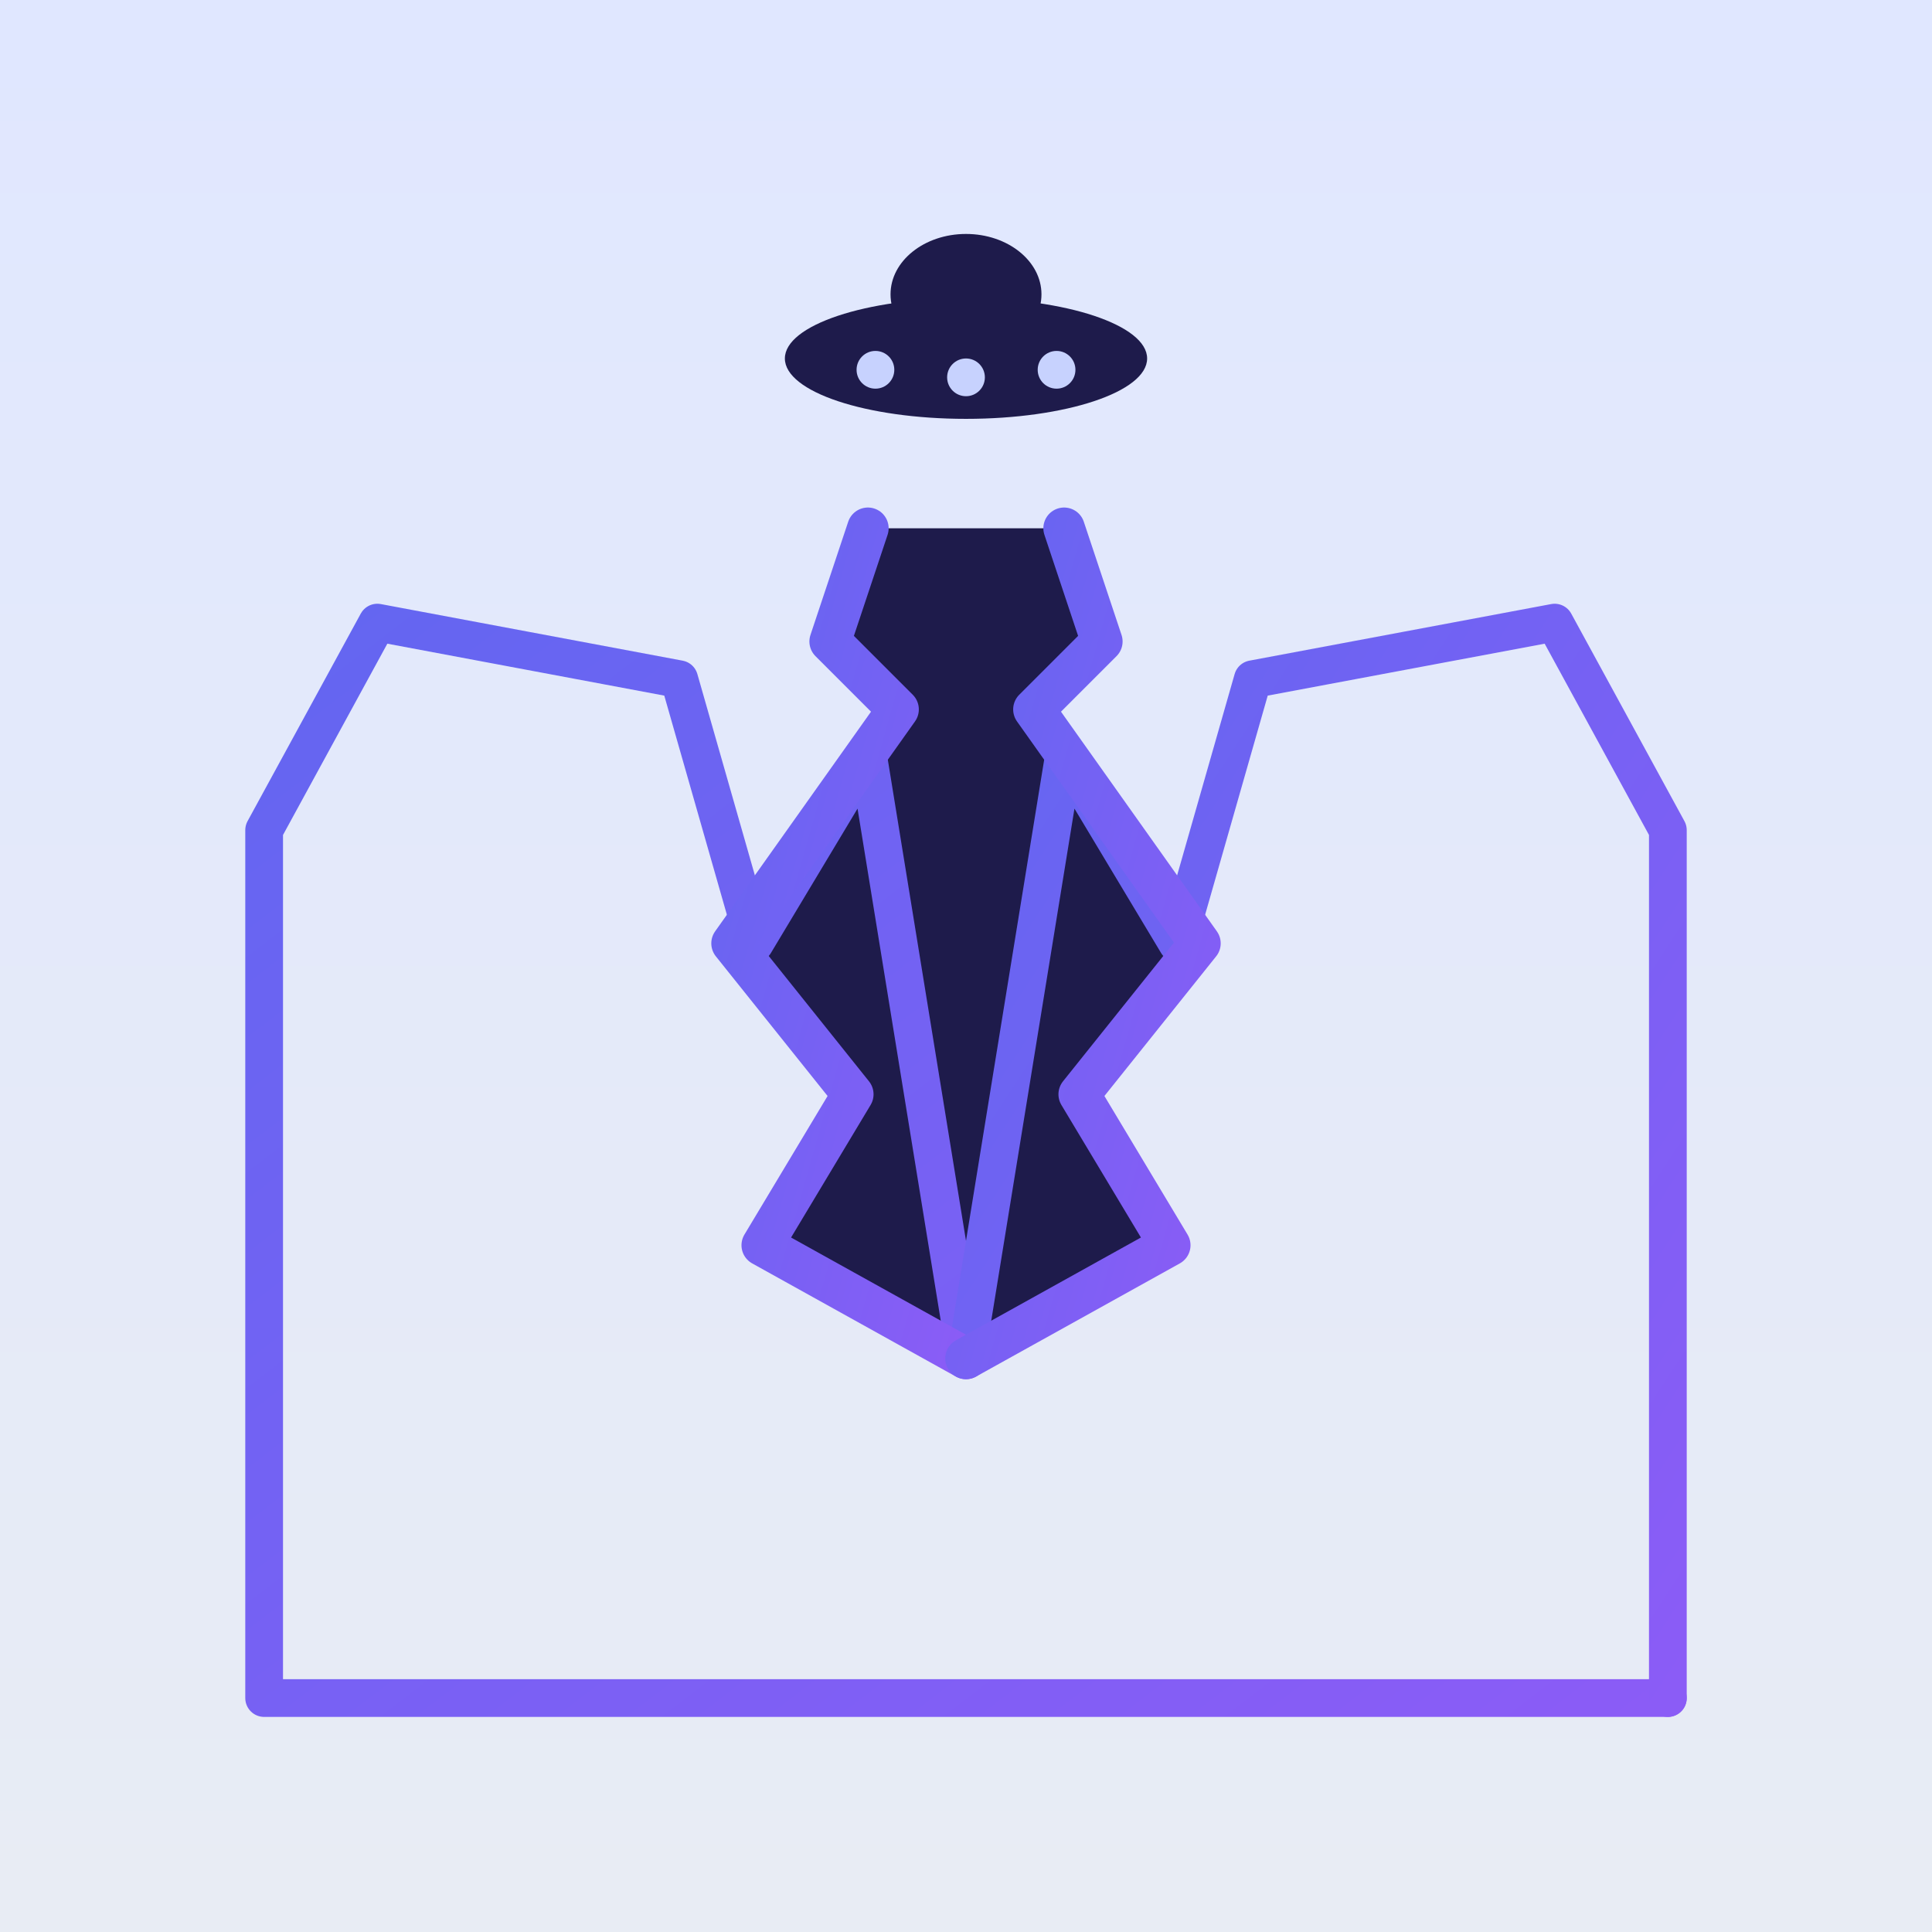
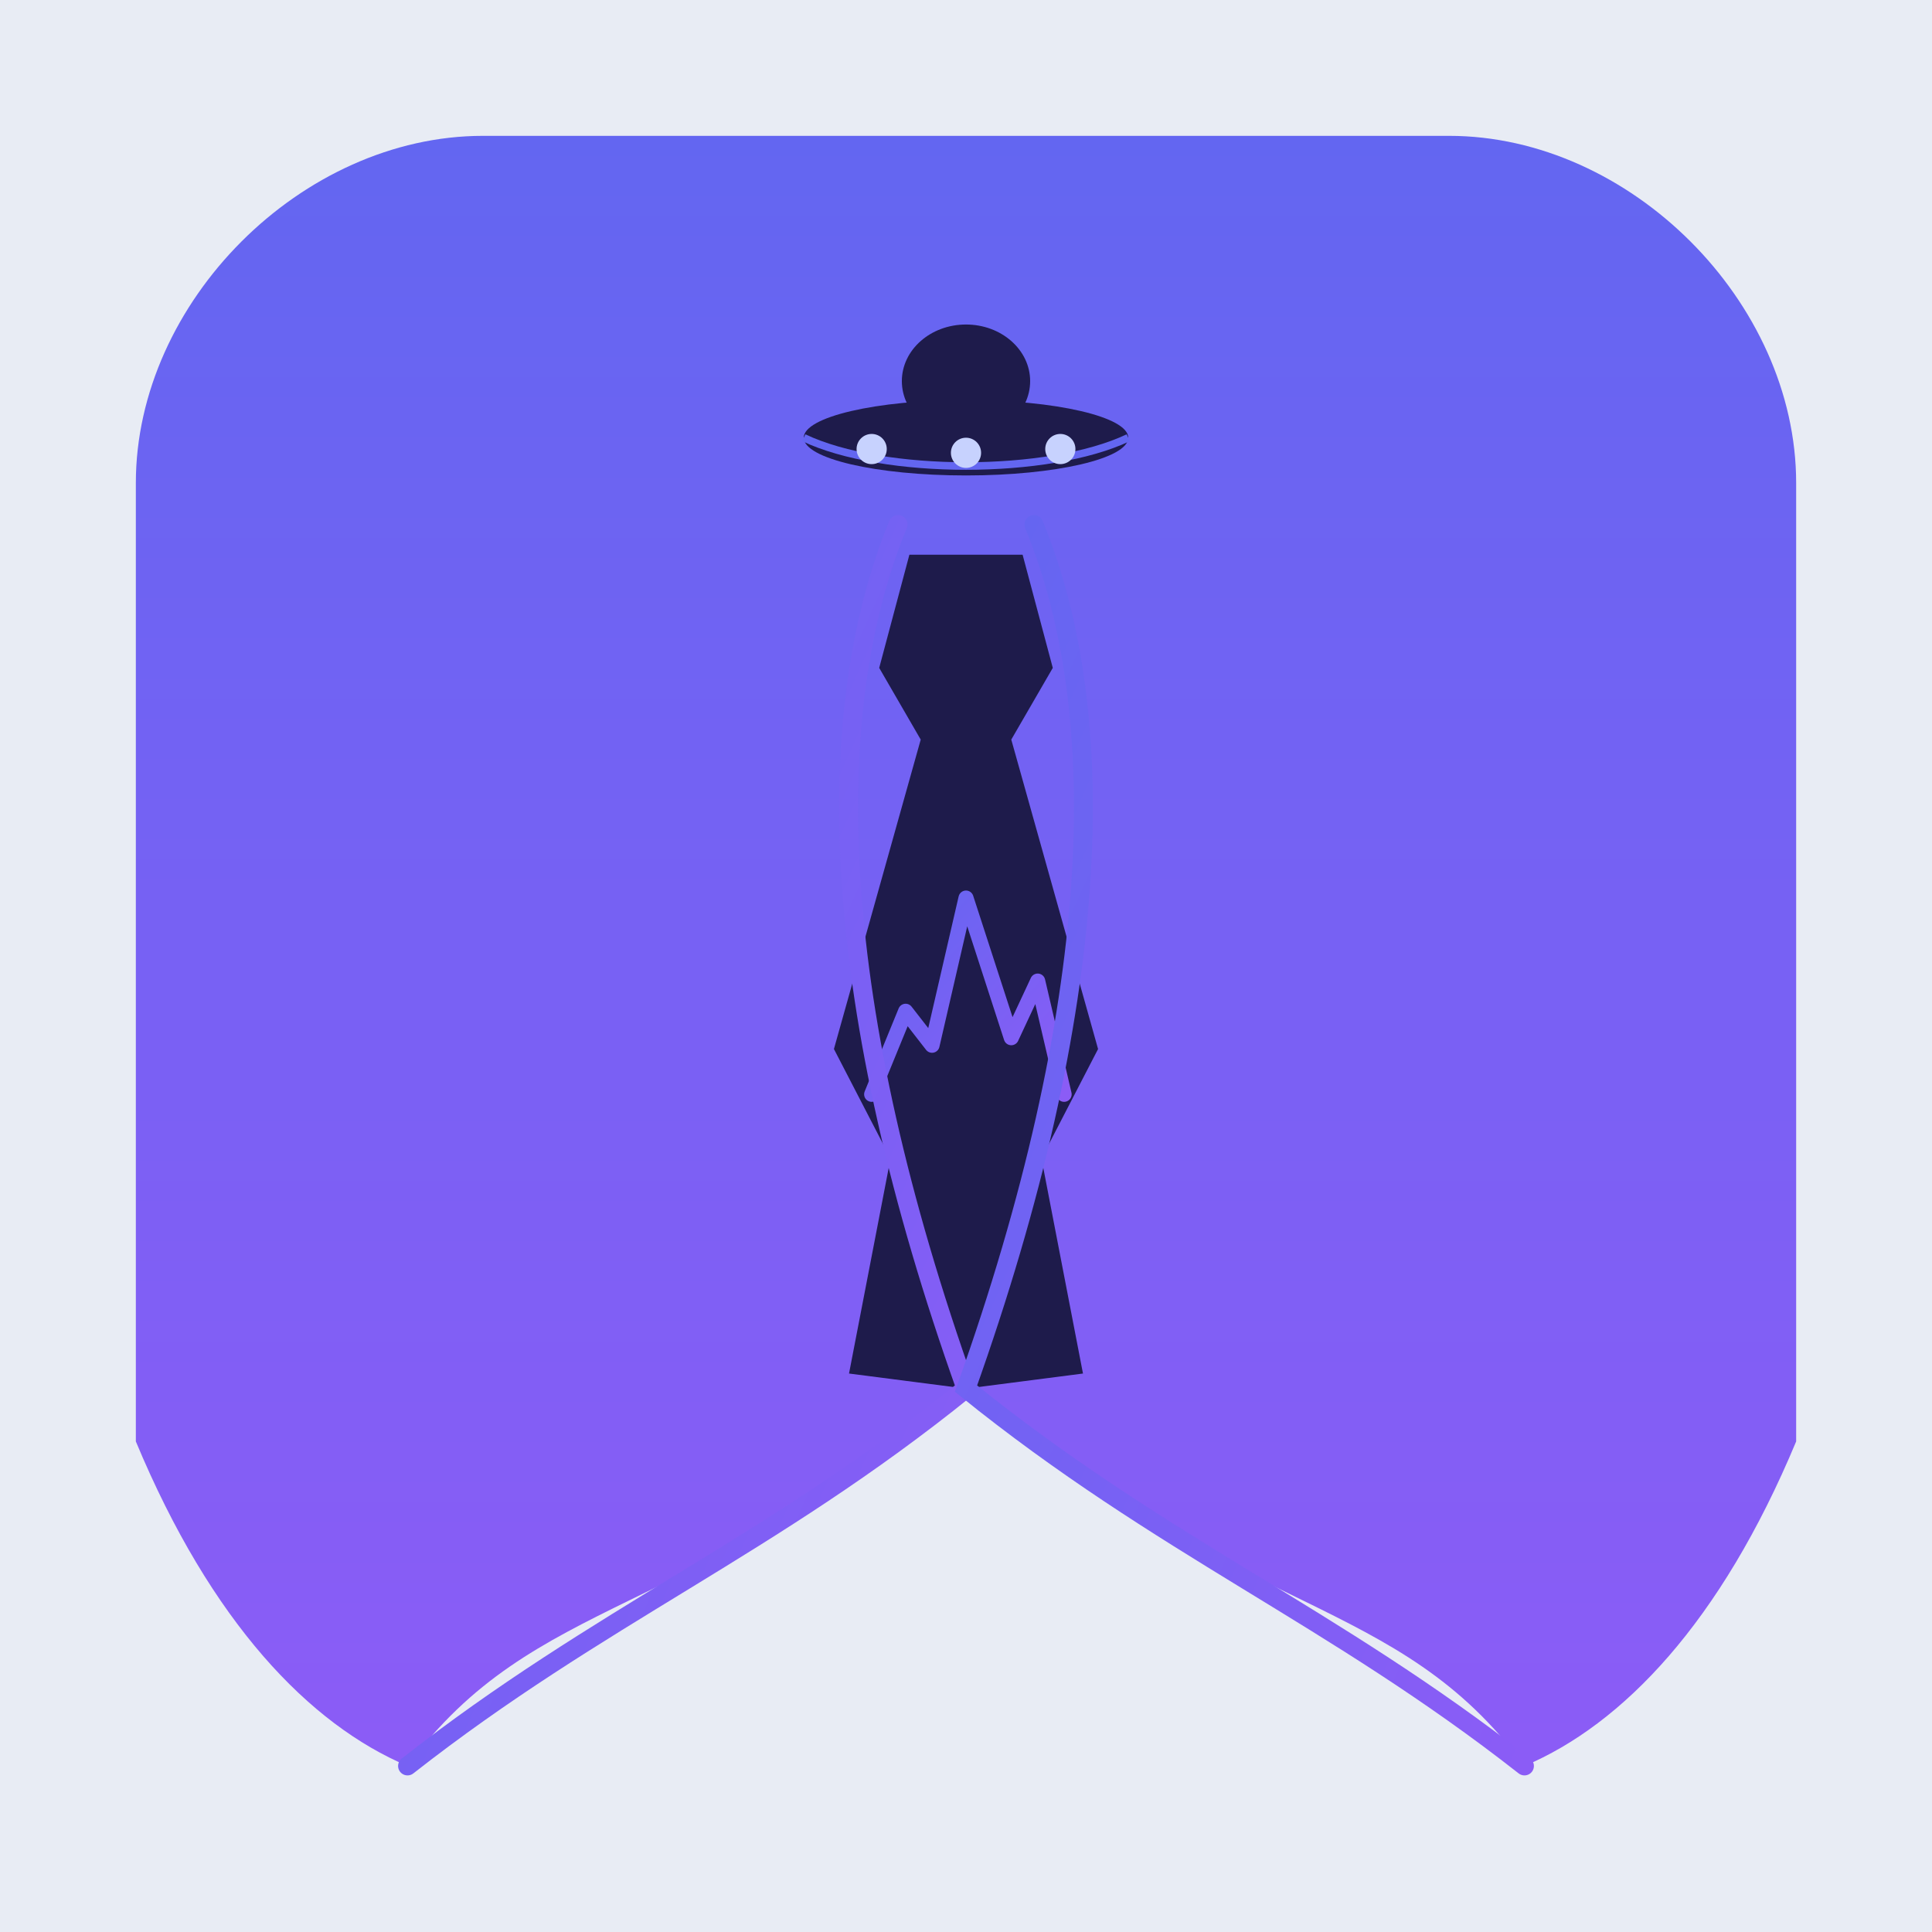
<svg xmlns="http://www.w3.org/2000/svg" viewBox="0 0 512 512" role="img" aria-label="Zozu Games">
  <defs>
-     <linearGradient id="bg" x1="256" y1="0" x2="256" y2="512" gradientUnits="userSpaceOnUse">
-       <stop offset="0" stop-color="#E0E7FF" />
-       <stop offset="1" stop-color="#E8ECF4" />
+     <linearGradient id="jacket" x1="256" y1="36" x2="256" y2="462" gradientUnits="userSpaceOnUse">
+       <stop offset="0" stop-color="#6366F1" />
+       <stop offset="1" stop-color="#8B5CF6" />
    </linearGradient>
    <linearGradient id="line" x1="0" y1="0" x2="1" y2="1">
      <stop offset="0" stop-color="#6366F1" />
      <stop offset="1" stop-color="#8B5CF6" />
    </linearGradient>
  </defs>
-   <rect width="512" height="512" fill="url(#bg)" />
-   <path fill="#1E1B4B" d="M230 140 H282 L292 170 L274 188 L318 250 L286 290 L310 330 L256 360 L202 330 L226 290 L194 250 L238 188 L220 170 Z" />
-   <path fill="none" stroke="url(#line)" stroke-width="10" stroke-linecap="round" stroke-linejoin="round" d="M70 450 H442 M70 450 V220 L100 165 L180 180 L200 250 L230 200 L256 360" />
-   <path fill="none" stroke="url(#line)" stroke-width="10" stroke-linecap="round" stroke-linejoin="round" d="M442 450 V220 L412 165 L332 180 L312 250 L282 200 L256 360" />
-   <path fill="none" stroke="url(#line)" stroke-width="11" stroke-linecap="round" stroke-linejoin="round" d="M230 140 L220 170 L238 188 L194 250 L226 290 L202 330 L256 360" />
-   <path fill="none" stroke="url(#line)" stroke-width="11" stroke-linecap="round" stroke-linejoin="round" d="M282 140 L292 170 L274 188 L318 250 L286 290 L310 330 L256 360" />
-   <ellipse cx="256" cy="95" rx="48" ry="16" fill="#1E1B4B" />
-   <ellipse cx="256" cy="78" rx="20" ry="16" fill="#1E1B4B" />
-   <circle cx="232" cy="98" r="5" fill="#C7D2FE" />
-   <circle cx="256" cy="100" r="5" fill="#C7D2FE" />
-   <circle cx="280" cy="98" r="5" fill="#C7D2FE" />
+   <rect width="512" height="512" fill="#E8ECF4" />
+   <path fill="url(#jacket)" d="M128 36H384C432 36 476 80 476 128V382C456 430 430 457 404 468C370 422 330 430 256 368C182 430 142 422 108 468C82 457 56 430 36 382V128C36 80 80 36 128 36Z" />
+   <path fill="#1E1B4B" d="M241 147H271L279 177L268 196L291 278L276 307L287 364L256 368L225 364L236 307L221 278L244 196L233 177Z" />
+   <path d="M231 290L240 268L247 277L256 238L268 275L275 260L282 290" fill="none" stroke="url(#line)" stroke-width="4" stroke-linecap="round" stroke-linejoin="round" />
+   <path d="M238 139C217 190 220 267 256 368C204 410 159 428 108 468" fill="none" stroke="url(#line)" stroke-width="5" stroke-linecap="round" />
+   <path d="M274 139C295 190 292 267 256 368C308 410 353 428 404 468" fill="none" stroke="url(#line)" stroke-width="5" stroke-linecap="round" />
+   <ellipse cx="256" cy="116" rx="43" ry="10" fill="#1E1B4B" />
+   <ellipse cx="256" cy="101" rx="17" ry="15" fill="#1E1B4B" />
+   <path d="M213 116C234 126 278 126 299 116" fill="none" stroke="#6366F1" stroke-width="2" />
+   <circle cx="231" cy="119" r="4" fill="#C7D2FE" />
+   <circle cx="256" cy="120" r="4" fill="#C7D2FE" />
+   <circle cx="281" cy="119" r="4" fill="#C7D2FE" />
</svg>
